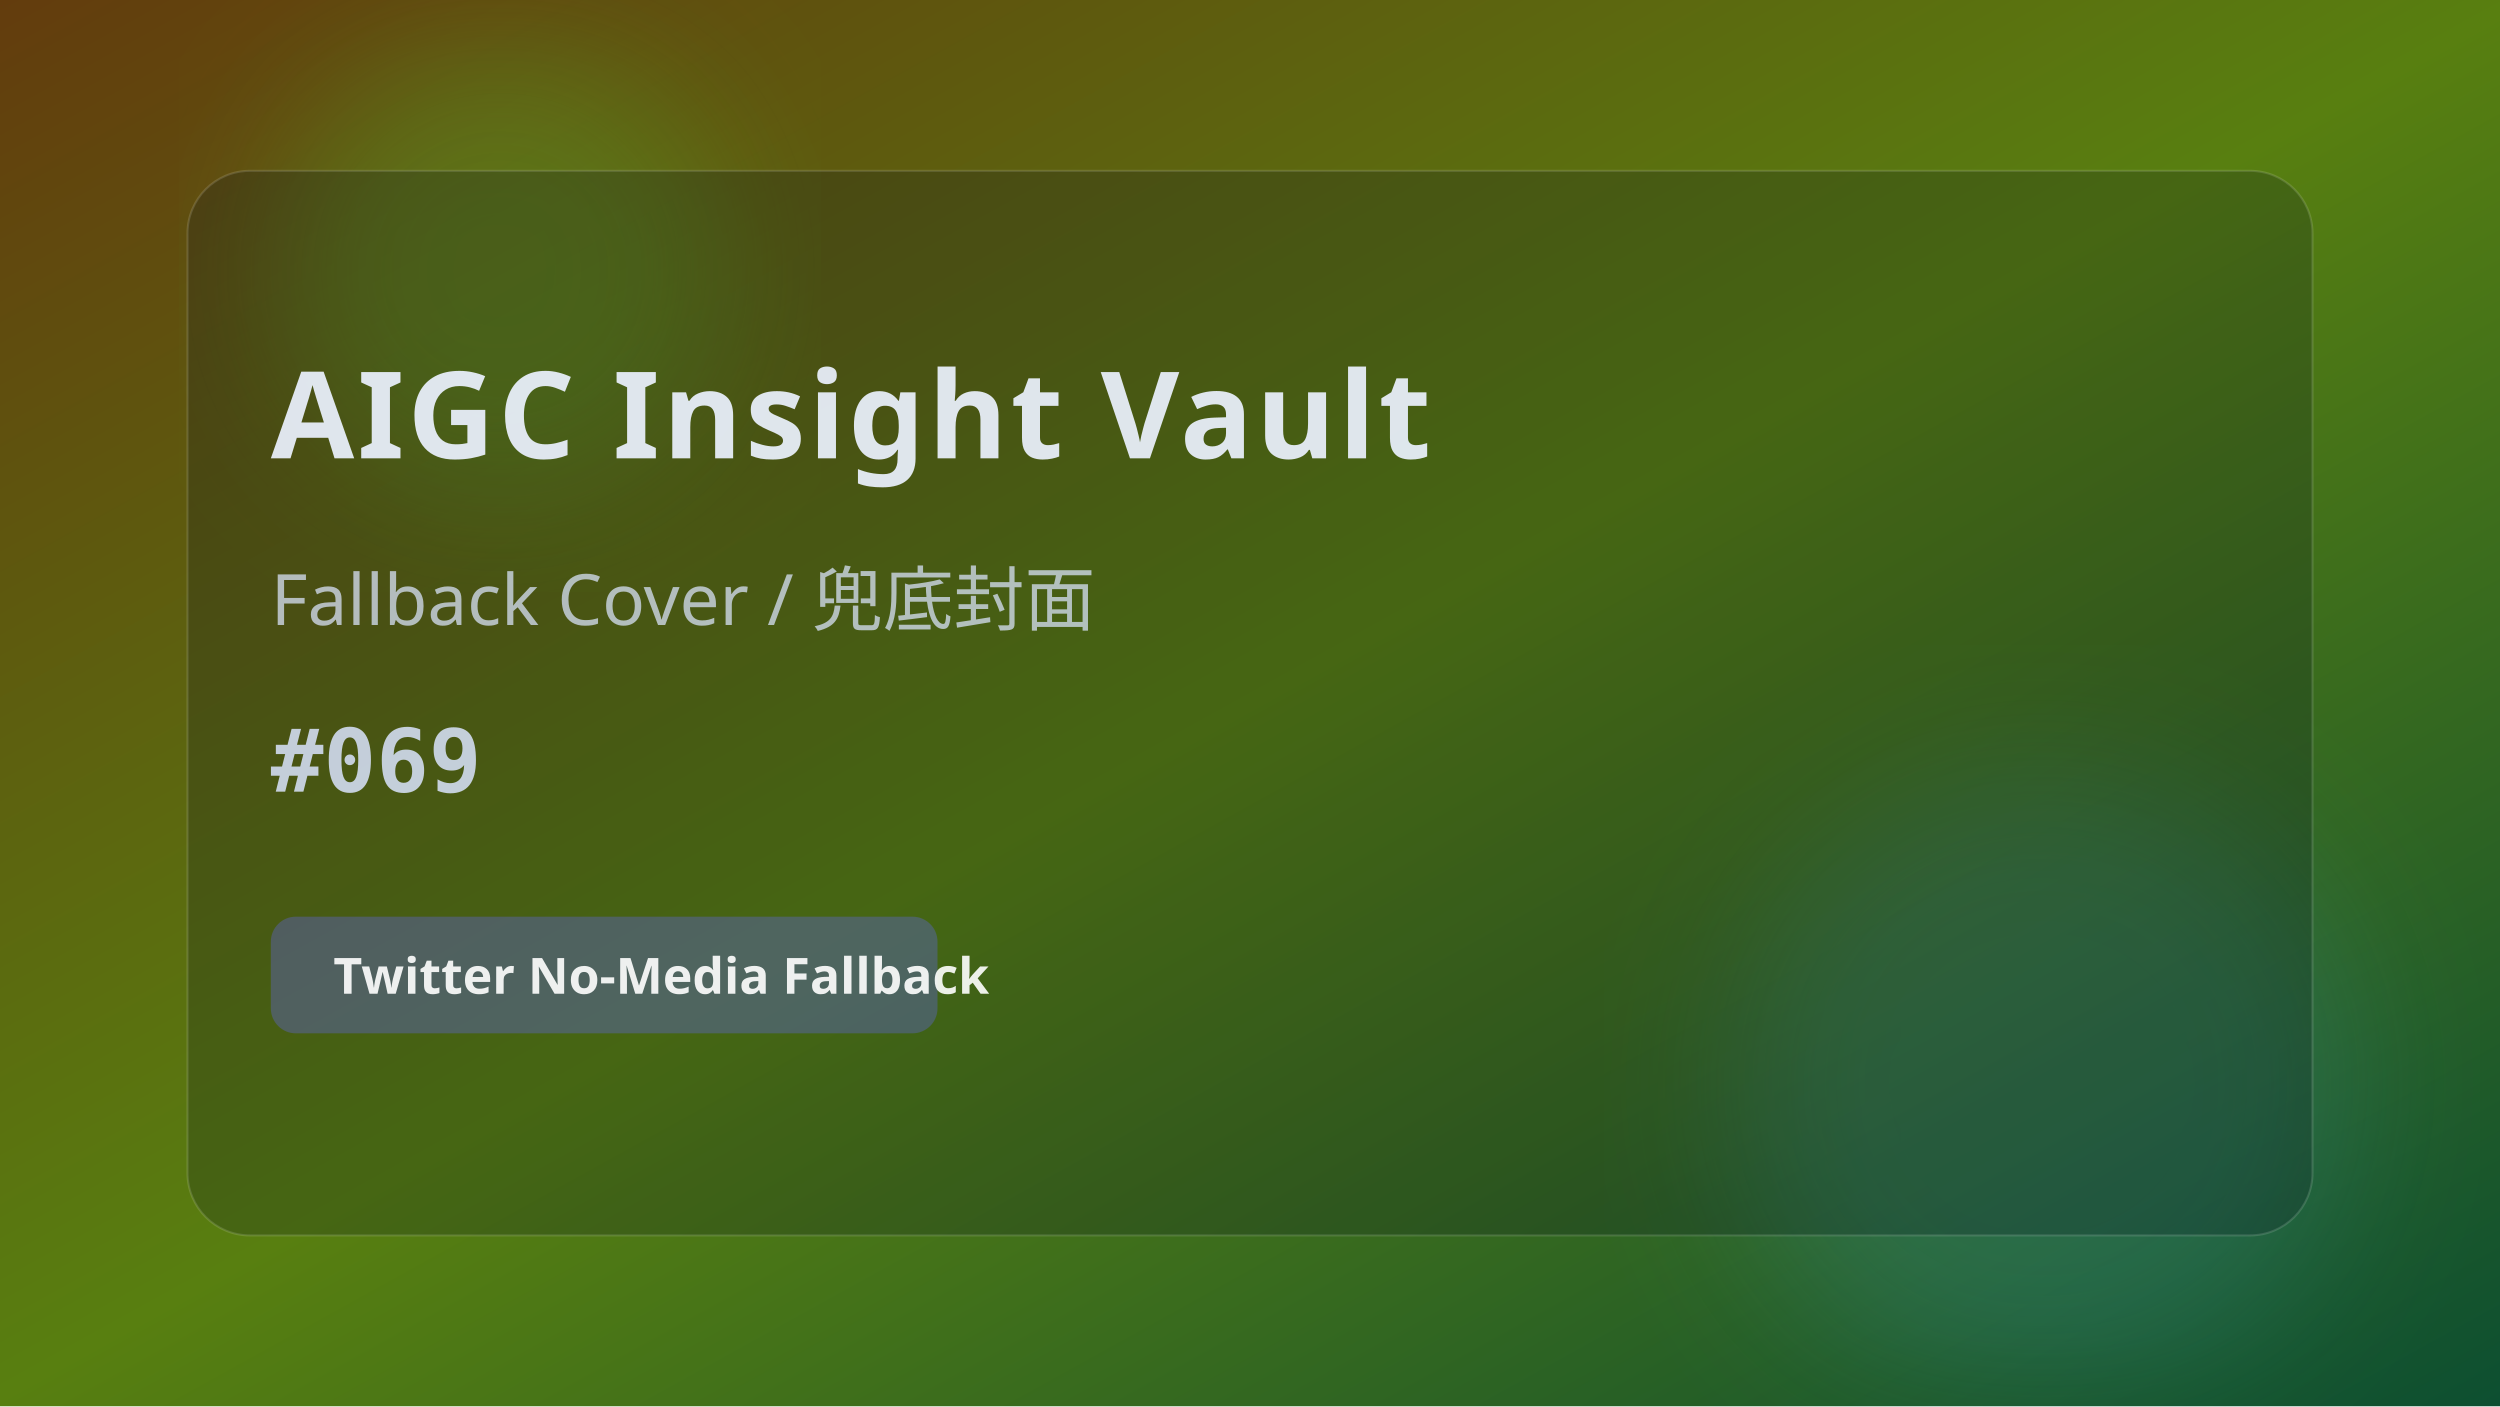
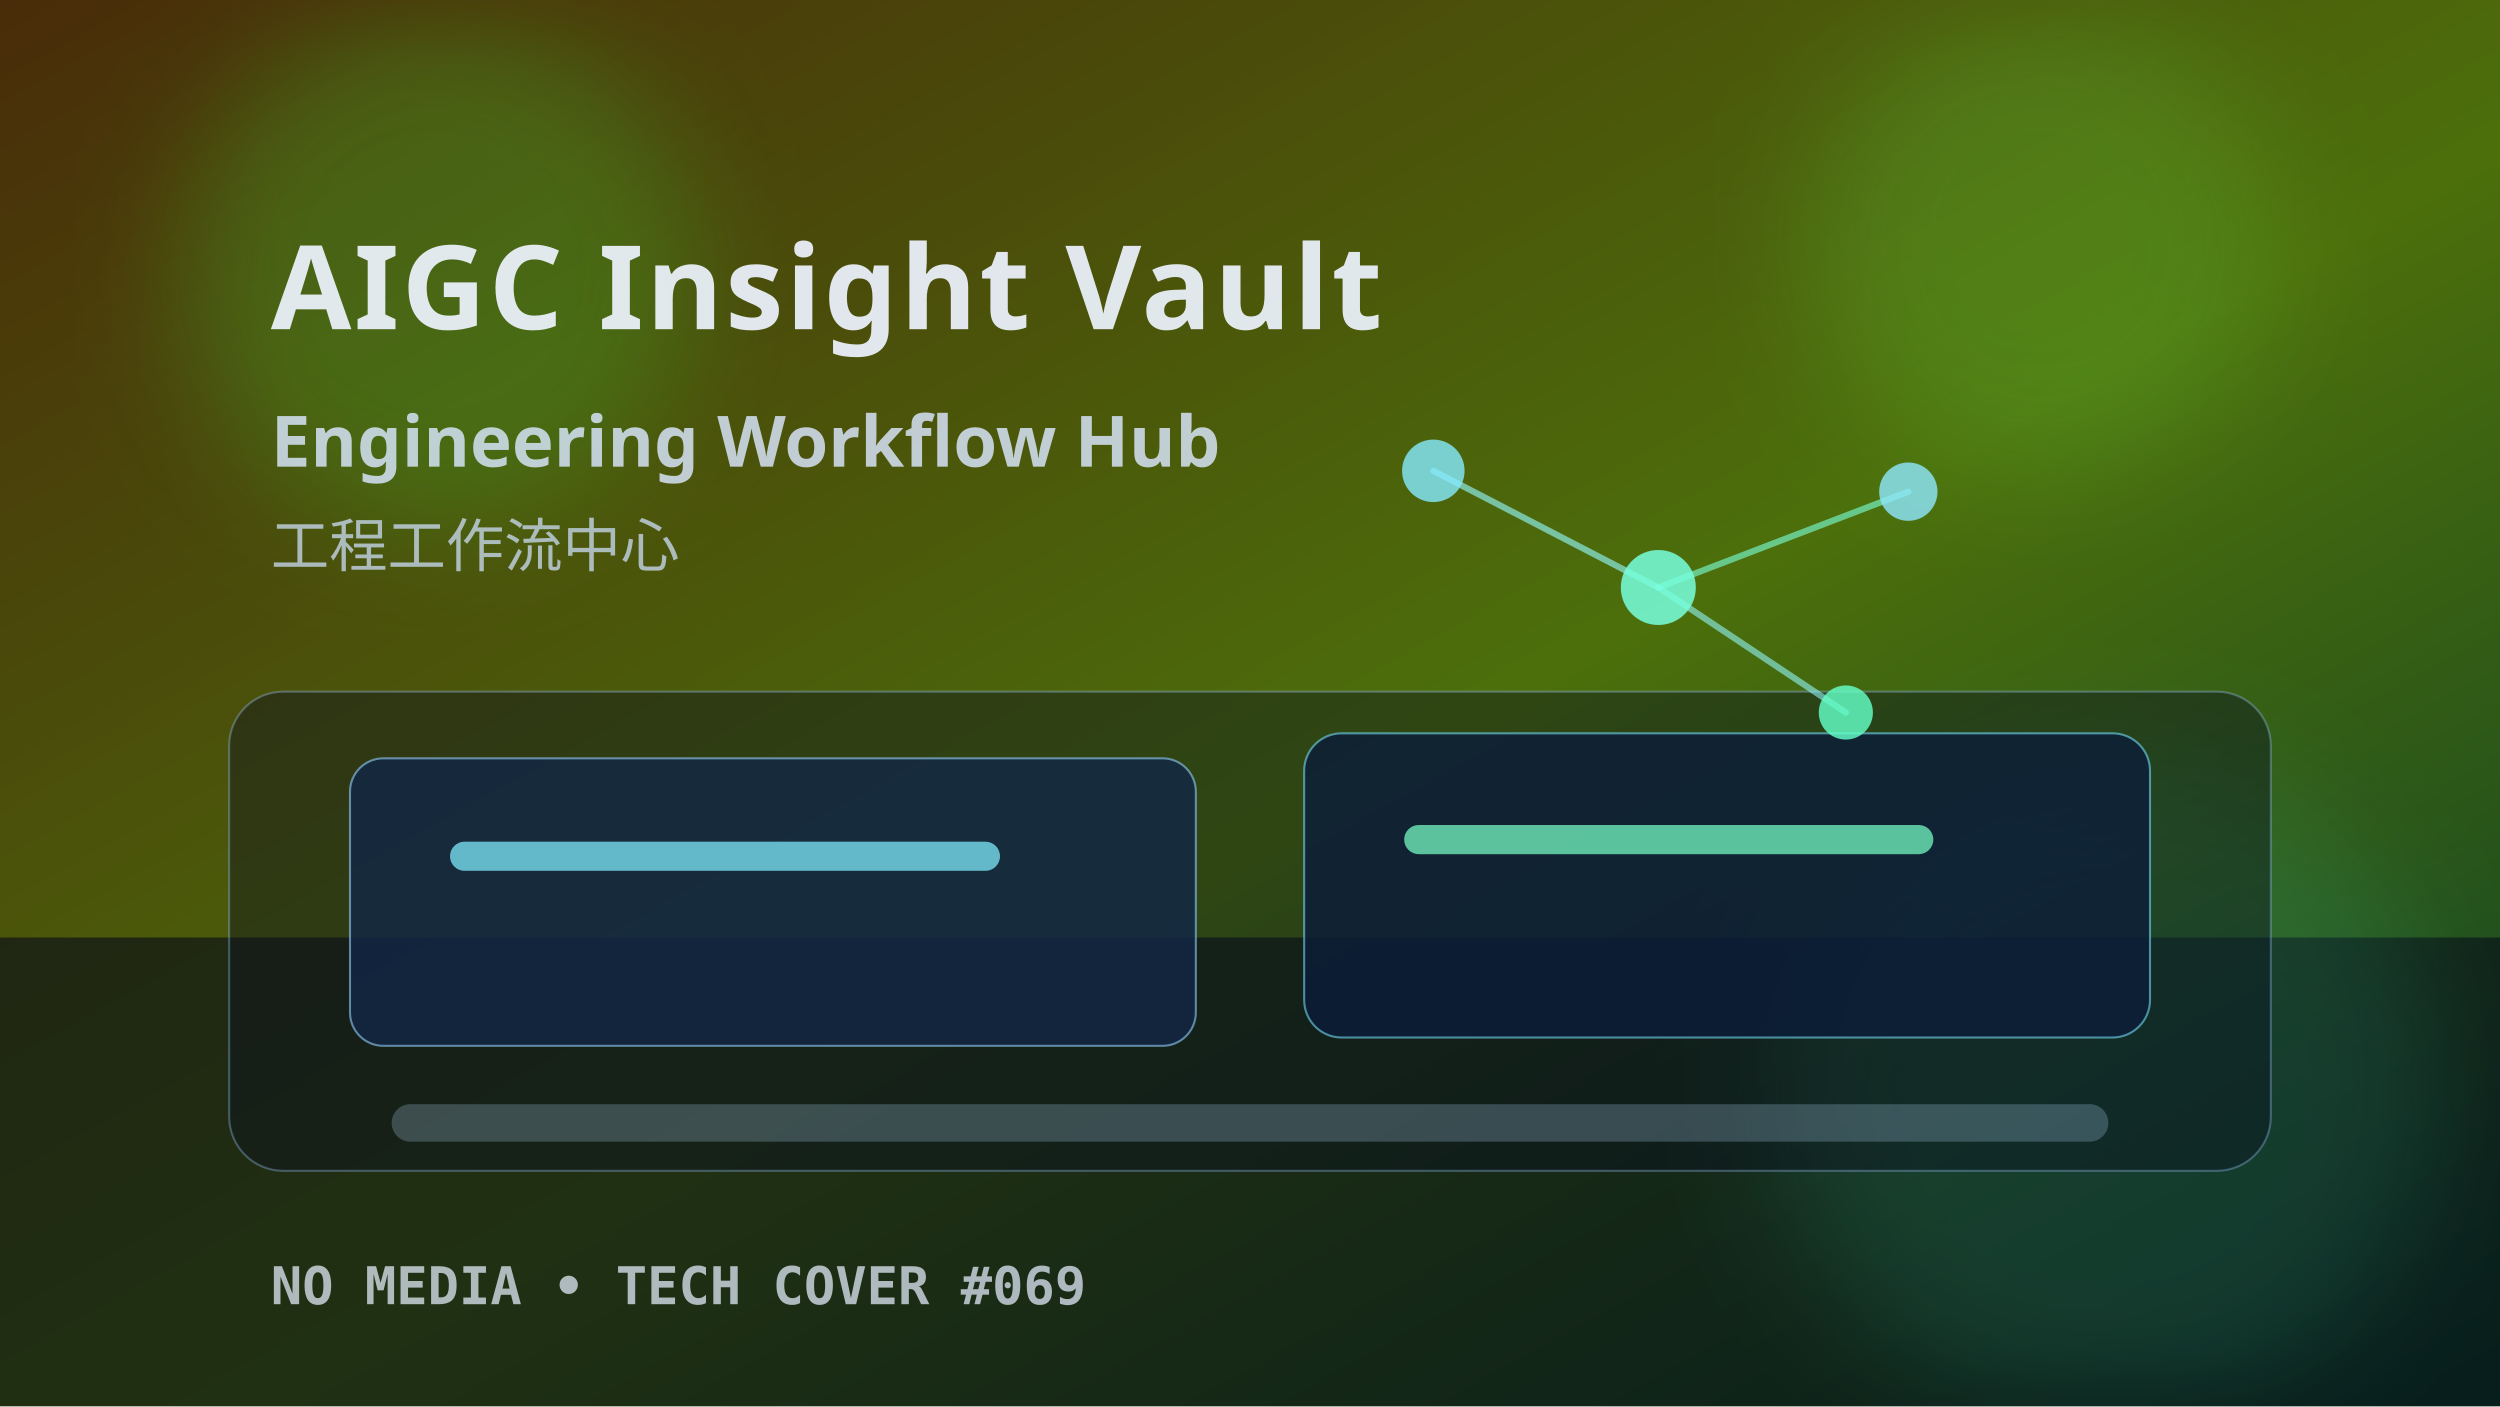
- <svg xmlns="http://www.w3.org/2000/svg" width="1200" height="675" viewBox="0 0 1200 675" role="img" aria-label="AIGC fallback cover 69">
+ <svg xmlns="http://www.w3.org/2000/svg" width="1200" height="675" viewBox="0 0 1200 675" role="img" aria-label="AIGC fallback cover 69" data-scene="engineering-hub">
  <defs>
    <linearGradient id="g69" x1="0" y1="0" x2="1" y2="1">
-       <stop offset="0%" stop-color="hsl(33, 76%, 22%)" />
-       <stop offset="50%" stop-color="hsl(81, 78%, 28%)" />
-       <stop offset="100%" stop-color="hsl(153, 72%, 18%)" />
+       <stop offset="0%" stop-color="hsl(33, 78%, 16%)" />
+       <stop offset="55%" stop-color="hsl(81, 82%, 24%)" />
+       <stop offset="100%" stop-color="hsl(153, 74%, 14%)" />
    </linearGradient>
    <filter id="blur" x="-20%" y="-20%" width="140%" height="140%">
-       <feGaussianBlur stdDeviation="36" />
+       <feGaussianBlur stdDeviation="28" />
    </filter>
  </defs>
  <rect width="1200" height="675" fill="url(#g69)" />
-   <circle cx="240" cy="130" r="110" fill="hsl(113, 90%, 60%)" opacity="0.20" filter="url(#blur)" />
-   <circle cx="980" cy="520" r="150" fill="hsl(201, 90%, 62%)" opacity="0.16" filter="url(#blur)" />
-   <rect x="90" y="82" width="1020" height="511" rx="30" fill="rgba(8, 15, 32, 0.22)" stroke="rgba(255,255,255,0.14)" />
-   <text x="130" y="220" fill="rgba(236,242,255,0.92)" font-family="'Segoe UI', 'PingFang SC', 'Microsoft YaHei', sans-serif" font-size="58" font-weight="700" letter-spacing="1.5">AIGC Insight Vault</text>
-   <text x="130" y="300" fill="rgba(220,230,255,0.72)" font-family="'Segoe UI', 'PingFang SC', 'Microsoft YaHei', sans-serif" font-size="34" font-weight="500">Fallback Cover / 兜底封面</text>
-   <text x="130" y="380" fill="rgba(220,230,255,0.84)" font-family="'JetBrains Mono', 'Menlo', monospace" font-size="42" font-weight="700">#069</text>
-   <rect x="130" y="440" width="320" height="56" rx="12" fill="rgba(99, 102, 241, 0.34)" />
-   <text x="160" y="477" fill="rgba(255,255,255,0.9)" font-family="'Segoe UI', 'PingFang SC', 'Microsoft YaHei', sans-serif" font-size="24" font-weight="600">Twitter No-Media Fallback</text>
+   <rect y="450" width="1200" height="225" fill="rgba(5, 10, 24, 0.62)" />
+   <circle cx="210" cy="130" r="124" fill="hsl(117, 92%, 60%)" opacity="0.2" filter="url(#blur)" />
+   <circle cx="980" cy="115" r="112" fill="hsl(111, 94%, 66%)" opacity="0.16" filter="url(#blur)" />
+   <circle cx="1010" cy="520" r="160" fill="hsl(163, 90%, 62%)" opacity="0.12" filter="url(#blur)" />
+   <g id="workspace-desk">
+     <rect x="110" y="332" width="980" height="230" rx="26" fill="rgba(8, 16, 32, 0.42)" stroke="rgba(158,198,255,0.34)" />
+     <rect x="168" y="364" width="406" height="138" rx="16" fill="rgba(18, 38, 70, 0.82)" stroke="rgba(150,210,255,0.58)" />
+     <rect x="626" y="352" width="406" height="146" rx="18" fill="rgba(12, 28, 56, 0.82)" stroke="rgba(120,230,255,0.56)" />
+     <rect x="216" y="404" width="264" height="14" rx="7" fill="rgba(130, 240, 255, 0.72)" />
+     <rect x="674" y="396" width="254" height="14" rx="7" fill="rgba(120, 255, 198, 0.72)" />
+     <rect x="188" y="530" width="824" height="18" rx="9" fill="rgba(185, 220, 255, 0.24)" />
+   </g>
+   <g id="ai-network" stroke-linecap="round">
+     <line x1="688" y1="226" x2="796" y2="282" stroke="rgba(147, 250, 255, 0.62)" stroke-width="3" />
+     <line x1="796" y1="282" x2="916" y2="236" stroke="rgba(120, 255, 214, 0.62)" stroke-width="3" />
+     <line x1="796" y1="282" x2="886" y2="342" stroke="rgba(147, 250, 255, 0.58)" stroke-width="3" />
+     <circle cx="688" cy="226" r="15" fill="rgba(132, 235, 255, 0.8)" />
+     <circle cx="796" cy="282" r="18" fill="rgba(119, 255, 221, 0.85)" />
+     <circle cx="916" cy="236" r="14" fill="rgba(143, 232, 255, 0.8)" />
+     <circle cx="886" cy="342" r="13" fill="rgba(99, 255, 199, 0.82)" />
+   </g>
+   <text x="130" y="158" fill="rgba(238,244,255,0.92)" font-family="'Segoe UI', 'PingFang SC', 'Microsoft YaHei', sans-serif" font-size="56" font-weight="700" letter-spacing="1.2">AIGC Insight Vault</text>
+   <text x="130" y="224" fill="rgba(218,232,255,0.82)" font-family="'Segoe UI', 'PingFang SC', 'Microsoft YaHei', sans-serif" font-size="34" font-weight="600">Engineering Workflow Hub</text>
+   <text x="130" y="272" fill="rgba(210,226,255,0.72)" font-family="'Segoe UI', 'PingFang SC', 'Microsoft YaHei', sans-serif" font-size="28" font-weight="500">工程工作流中心</text>
+   <text x="130" y="626" fill="rgba(230,240,255,0.72)" font-family="'JetBrains Mono', 'Menlo', monospace" font-size="25" font-weight="600">NO MEDIA • TECH COVER #069</text>
</svg>
